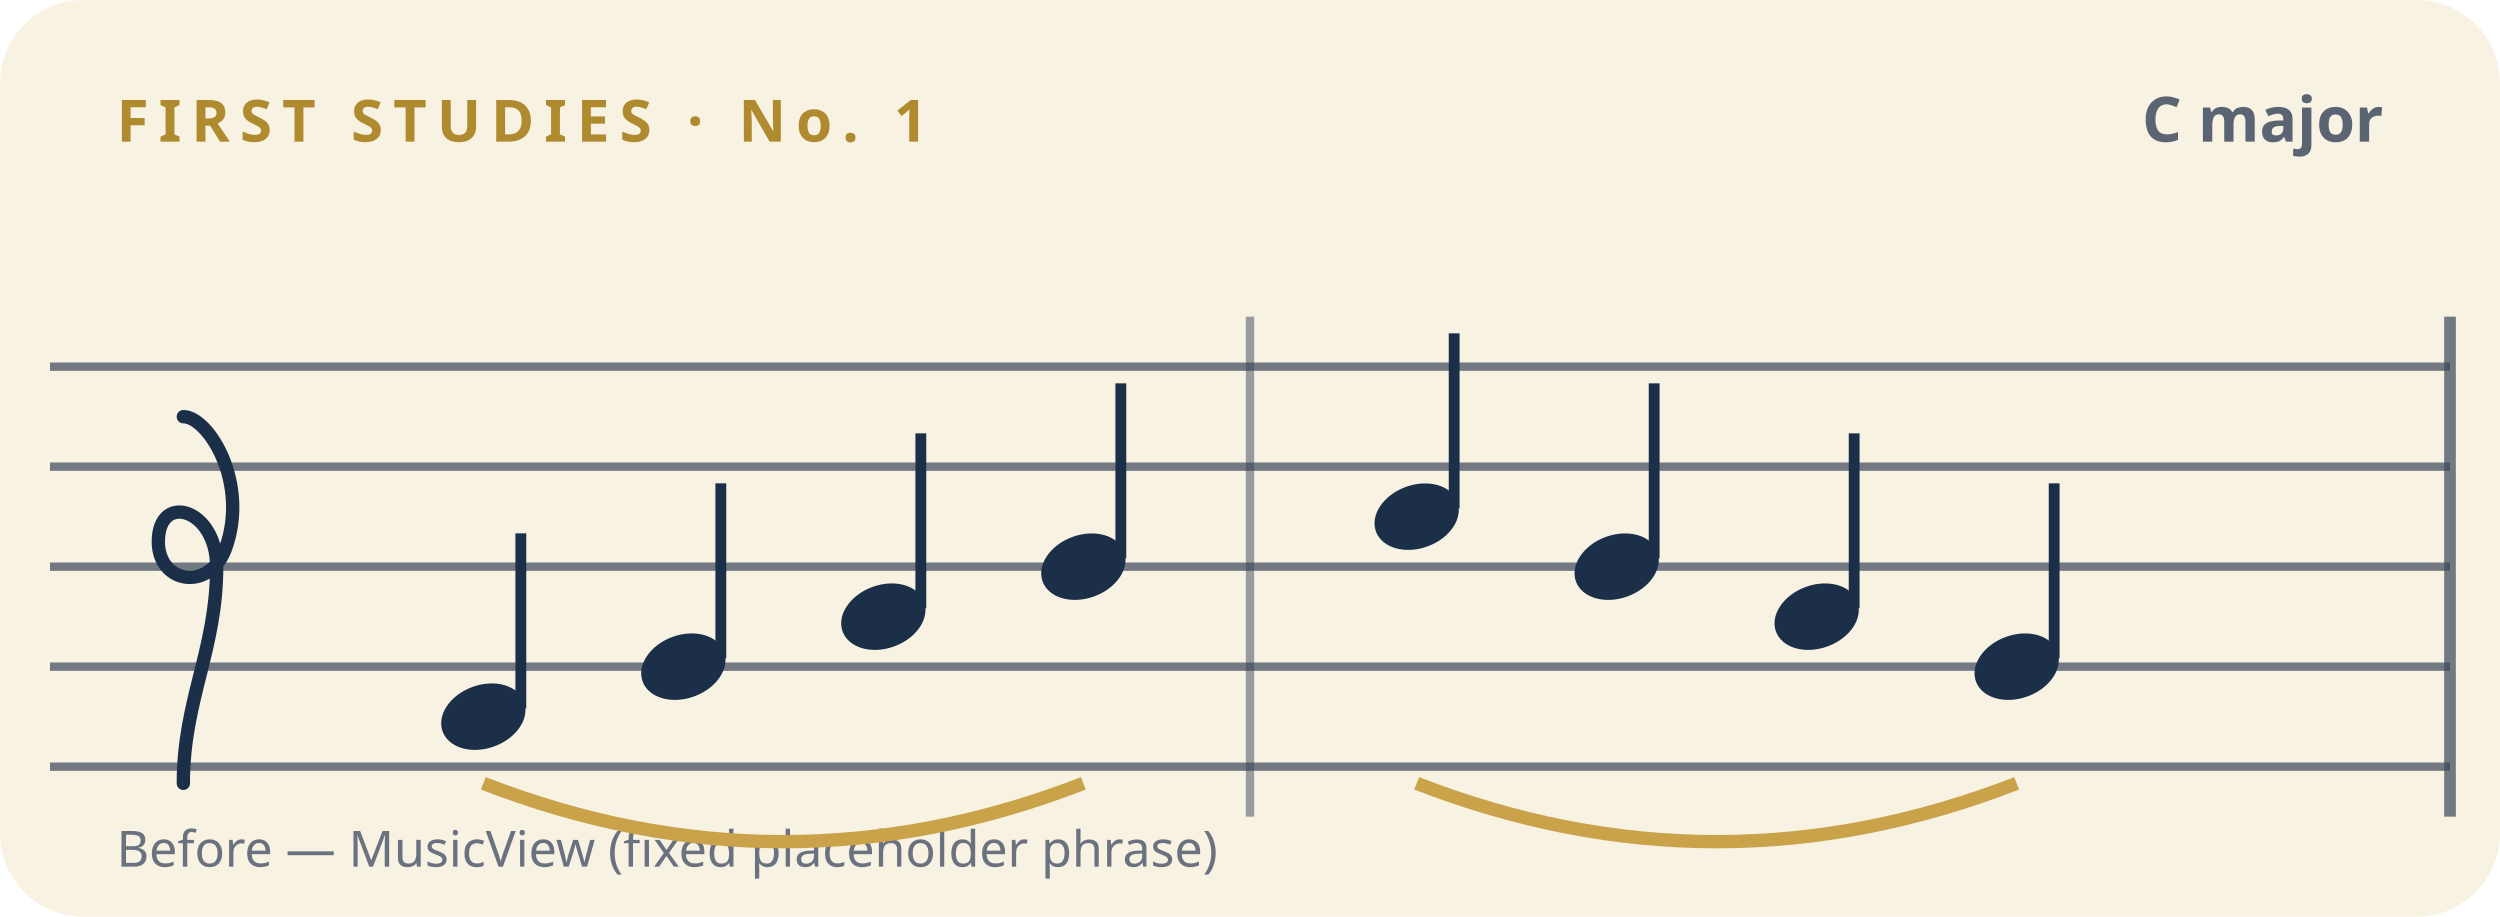
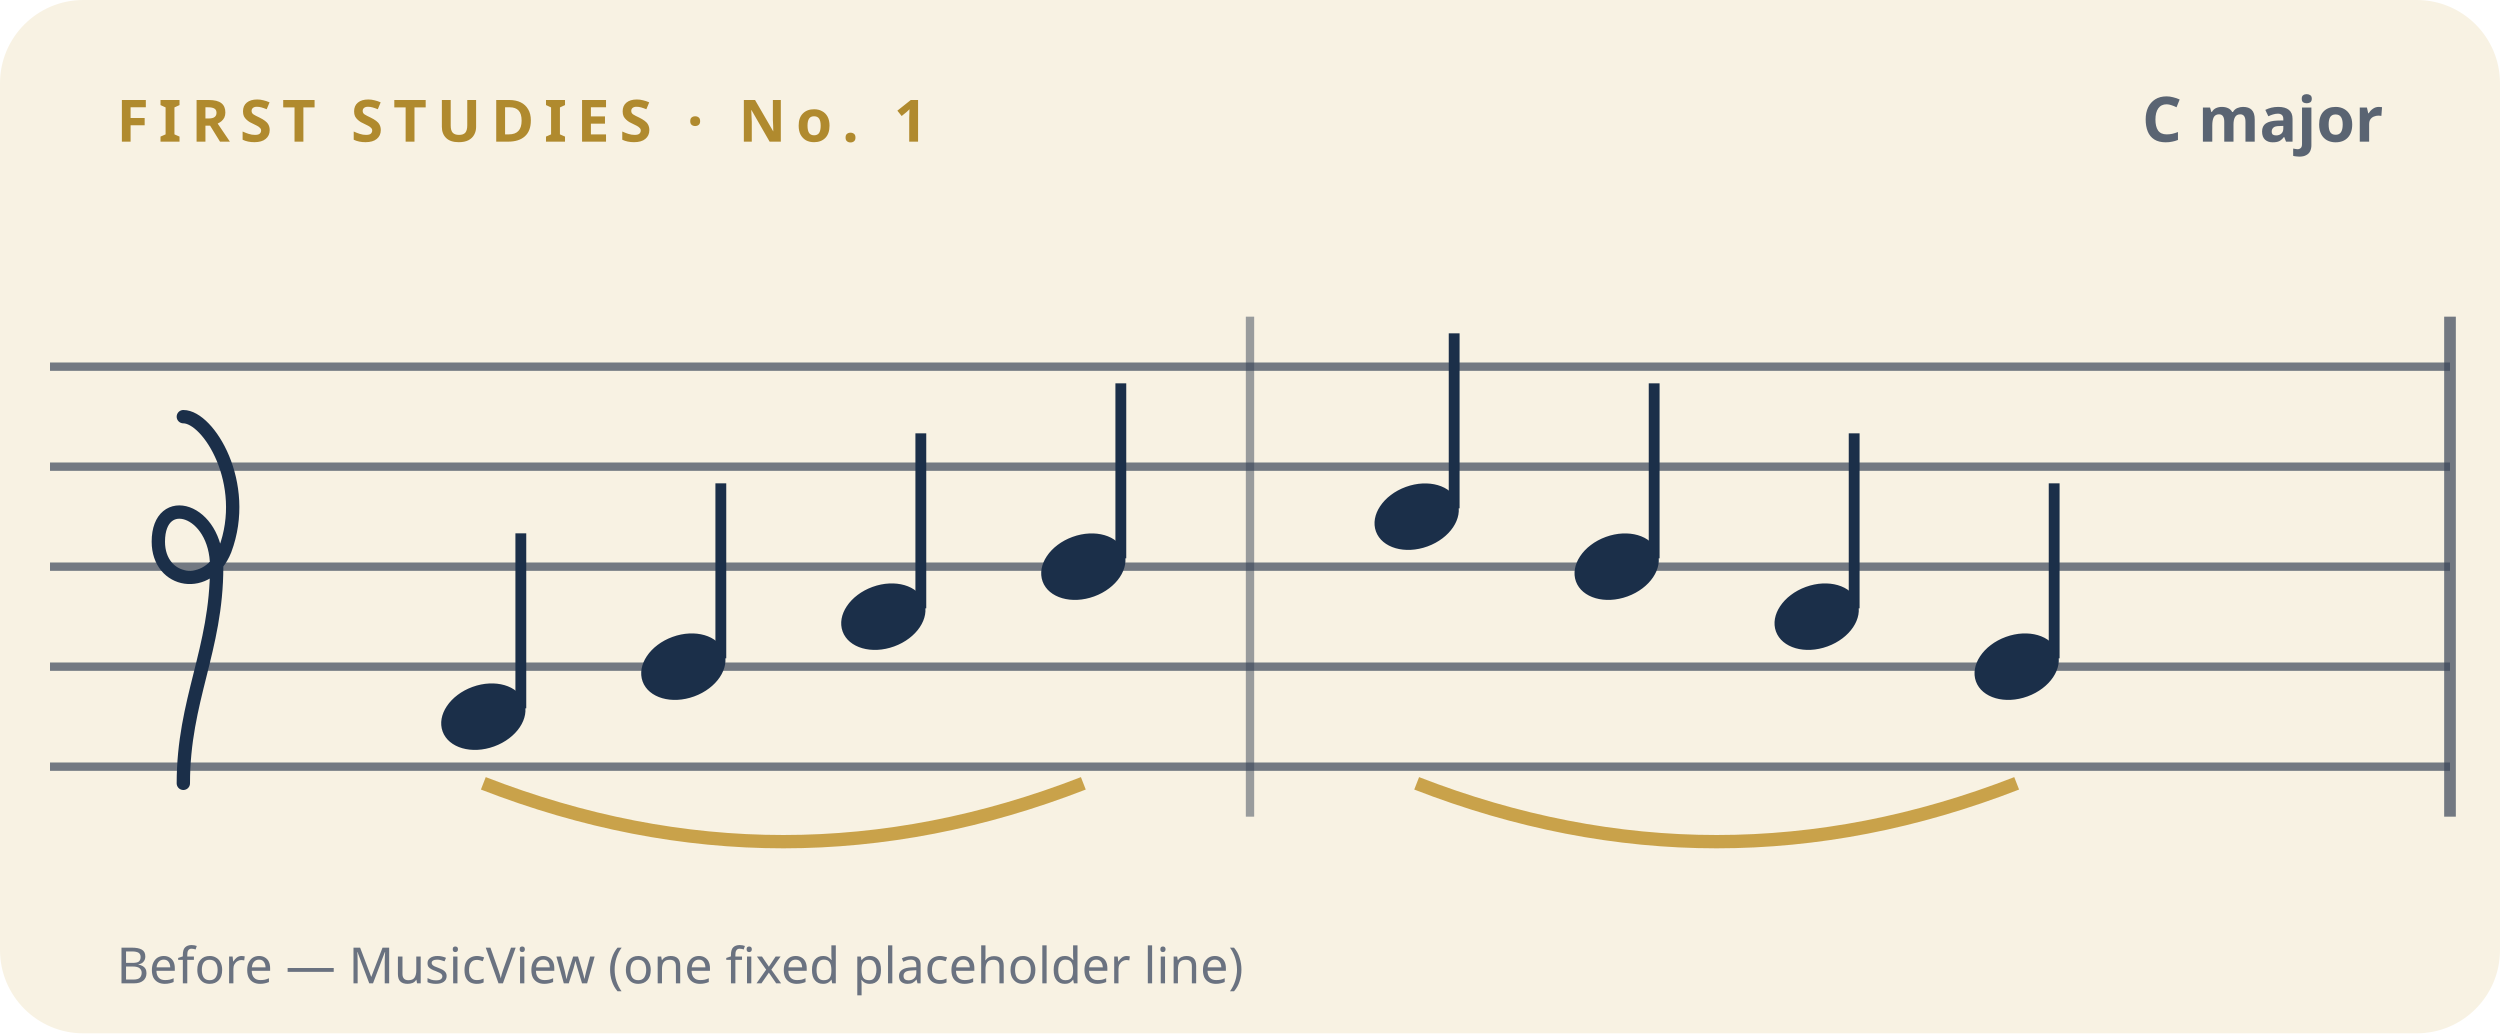
- <svg xmlns="http://www.w3.org/2000/svg" width="600" height="220" viewBox="0 0 300 110">
-   <rect x="0" y="0" width="300" height="110" rx="10" fill="#F8F2E3" />
+ <svg xmlns="http://www.w3.org/2000/svg" width="600" height="248" viewBox="0 0 300 124">
+   <rect x="0" y="0" width="300" height="124" rx="10" fill="#F8F2E3" />
  <text x="14" y="17" font-family="sans-serif" font-size="7" font-weight="700" letter-spacing="1.2" fill="#B08A2E">FIRST STUDIES · No. 1</text>
  <text x="286" y="17" font-family="sans-serif" font-size="7.5" font-weight="600" fill="#5A6472" text-anchor="end">C major</text>
-   <text x="14" y="104" font-family="sans-serif" font-size="6" fill="#6A7280">Before — MusicView (fixed placeholder phrase)</text>
  <g transform="translate(0 24)">
    <g stroke="#3A4658" stroke-width="1" opacity="0.7">
      <line x1="6" y1="20" x2="294" y2="20" />
      <line x1="6" y1="32" x2="294" y2="32" />
      <line x1="6" y1="44" x2="294" y2="44" />
      <line x1="6" y1="56" x2="294" y2="56" />
      <line x1="6" y1="68" x2="294" y2="68" />
    </g>
    <path d="M22 70c0-10 4-16 4-26 0-7-7-9-7-3 0 5 6 6 8 1 3-8-2-16-5-16" stroke="#1B2F49" stroke-width="1.6" stroke-linecap="round" fill="none" />
    <line x1="150" y1="14" x2="150" y2="74" stroke="#3A4658" stroke-width="1" opacity="0.5" />
    <line x1="294" y1="14" x2="294" y2="74" stroke="#3A4658" stroke-width="1.4" opacity="0.7" />
    <g fill="#1B2F49">
      <ellipse cx="58" cy="62" rx="5.2" ry="3.8" transform="rotate(-20 58 62)" />
      <ellipse cx="82" cy="56" rx="5.2" ry="3.8" transform="rotate(-20 82 56)" />
      <ellipse cx="106" cy="50" rx="5.2" ry="3.8" transform="rotate(-20 106 50)" />
      <ellipse cx="130" cy="44" rx="5.2" ry="3.8" transform="rotate(-20 130 44)" />
      <ellipse cx="170" cy="38" rx="5.2" ry="3.8" transform="rotate(-20 170 38)" />
      <ellipse cx="194" cy="44" rx="5.2" ry="3.8" transform="rotate(-20 194 44)" />
      <ellipse cx="218" cy="50" rx="5.2" ry="3.8" transform="rotate(-20 218 50)" />
      <ellipse cx="242" cy="56" rx="5.2" ry="3.8" transform="rotate(-20 242 56)" />
    </g>
    <g stroke="#1B2F49" stroke-width="1.3">
      <line x1="62.5" y1="61" x2="62.5" y2="40" />
      <line x1="86.5" y1="55" x2="86.5" y2="34" />
      <line x1="110.5" y1="49" x2="110.5" y2="28" />
      <line x1="134.5" y1="43" x2="134.5" y2="22" />
      <line x1="174.5" y1="37" x2="174.5" y2="16" />
      <line x1="198.5" y1="43" x2="198.5" y2="22" />
      <line x1="222.5" y1="49" x2="222.5" y2="28" />
      <line x1="246.5" y1="55" x2="246.5" y2="34" />
    </g>
    <path d="M58 70q36 14 72 0" stroke="#C9A24A" stroke-width="1.6" fill="none" />
    <path d="M170 70q36 14 72 0" stroke="#C9A24A" stroke-width="1.6" fill="none" />
  </g>
+   <text x="14" y="118" font-family="sans-serif" font-size="6" fill="#6A7280">Before — MusicView (one fixed placeholder line)</text>
</svg>
